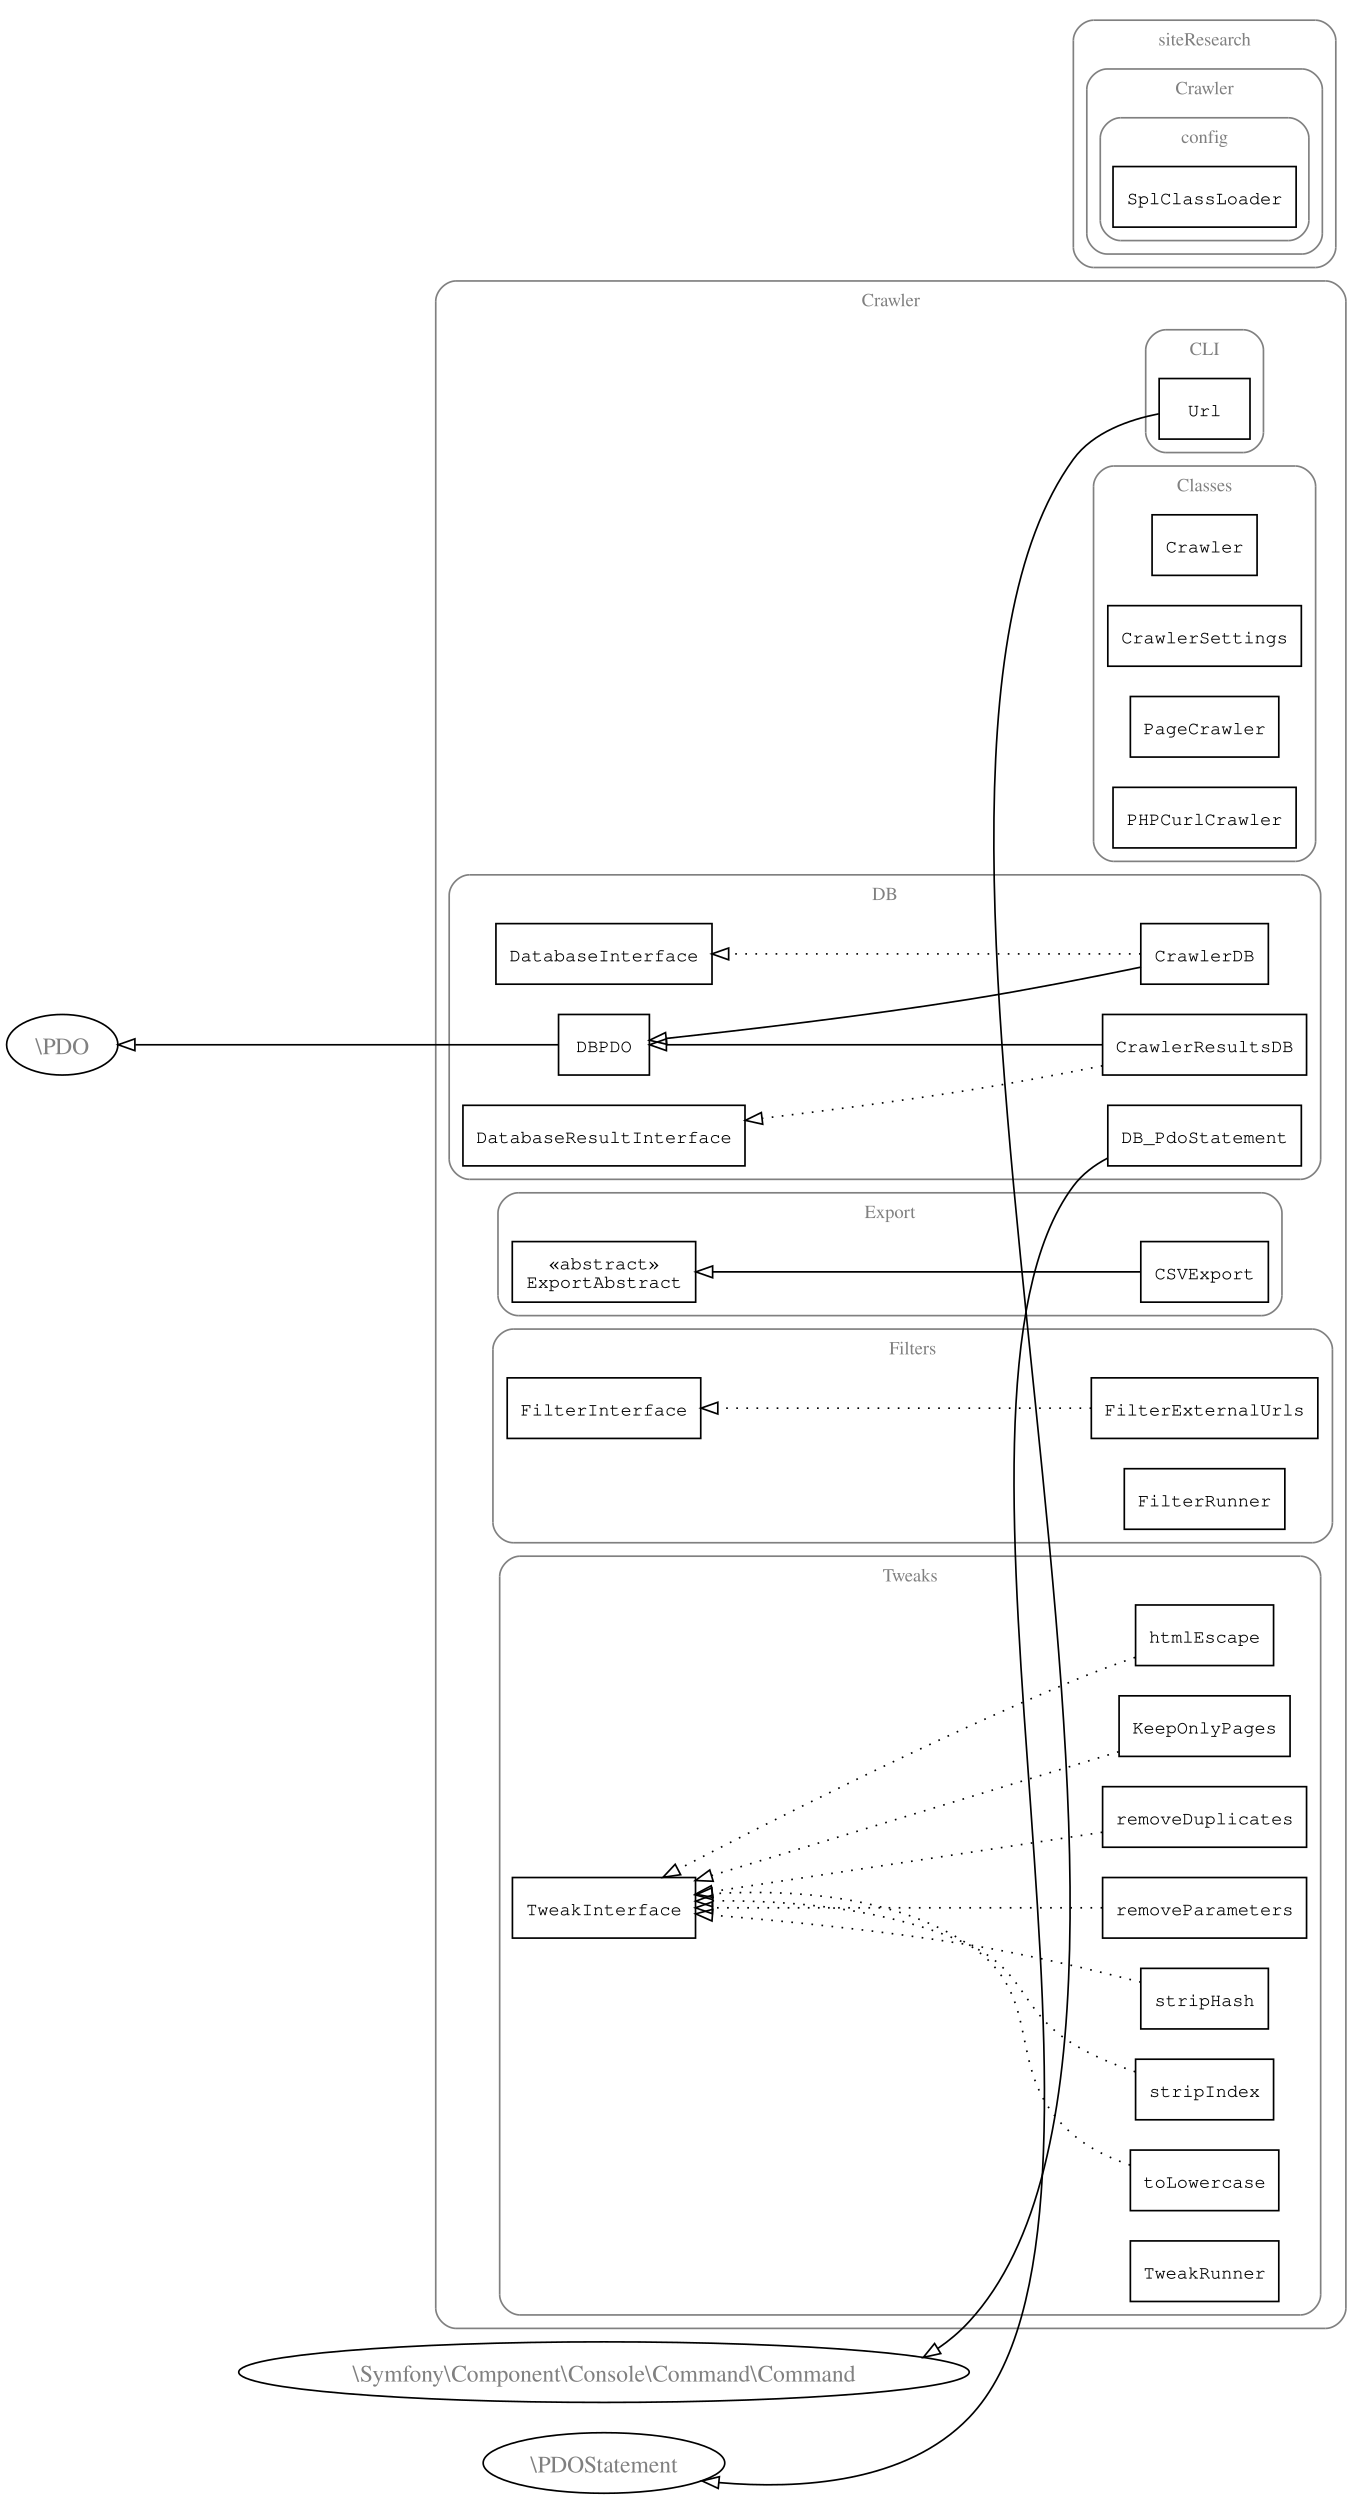
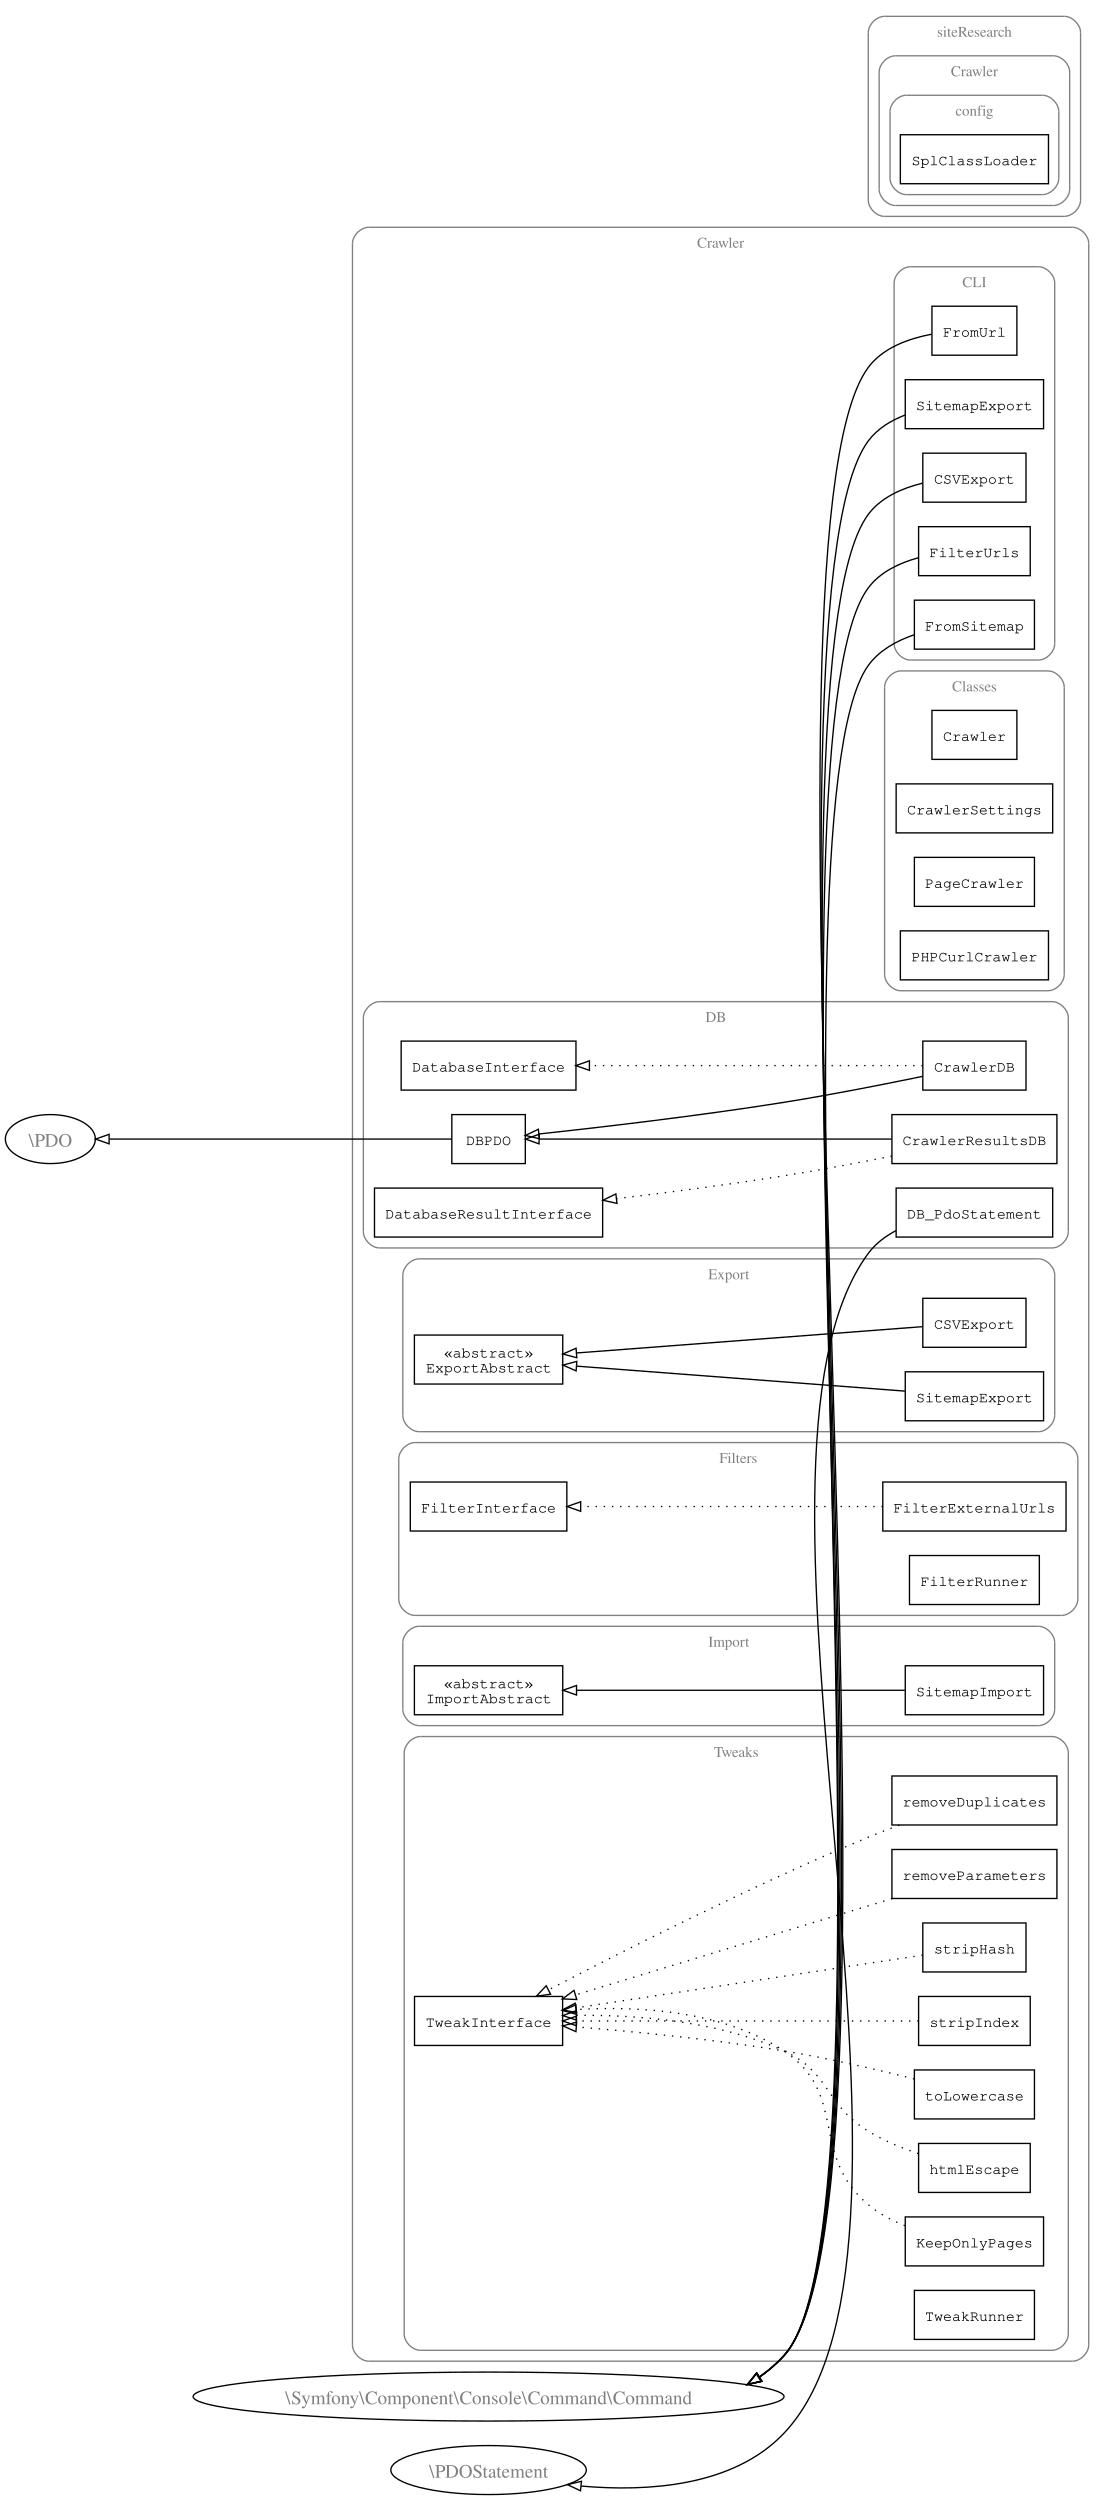
- <svg xmlns="http://www.w3.org/2000/svg" xmlns:xlink="http://www.w3.org/1999/xlink" width="812pt" height="1486pt" viewBox="0.00 0.00 812.00 1486.00">
-   <g id="graph1" class="graph" transform="scale(1 1) rotate(0) translate(4 1482)">
-     <polygon fill="white" stroke="white" points="-4,5 -4,-1482 809,-1482 809,5 -4,5" />
+ <svg xmlns="http://www.w3.org/2000/svg" xmlns:xlink="http://www.w3.org/1999/xlink" width="812pt" height="1837pt" viewBox="0.00 0.00 812.00 1837.00">
+   <g id="graph1" class="graph" transform="scale(1 1) rotate(0) translate(4 1833)">
+     <polygon fill="white" stroke="white" points="-4,5 -4,-1833 809,-1833 809,5 -4,5" />
    <g id="graph2" class="cluster">
      <polyline fill="none" stroke="gray" points="267,-98 784,-98 " />
      <path fill="none" stroke="gray" d="M784,-98C790,-98 796,-104 796,-110" />
-       <polyline fill="none" stroke="gray" points="796,-110 796,-1303 " />
-       <path fill="none" stroke="gray" d="M796,-1303C796,-1309 790,-1315 784,-1315" />
-       <polyline fill="none" stroke="gray" points="784,-1315 267,-1315 " />
-       <path fill="none" stroke="gray" d="M267,-1315C261,-1315 255,-1309 255,-1303" />
-       <polyline fill="none" stroke="gray" points="255,-1303 255,-110 " />
+       <polyline fill="none" stroke="gray" points="796,-110 796,-1654 " />
+       <path fill="none" stroke="gray" d="M796,-1654C796,-1660 790,-1666 784,-1666" />
+       <polyline fill="none" stroke="gray" points="784,-1666 267,-1666 " />
+       <path fill="none" stroke="gray" d="M267,-1666C261,-1666 255,-1660 255,-1654" />
+       <polyline fill="none" stroke="gray" points="255,-1654 255,-110 " />
      <path fill="none" stroke="gray" d="M255,-110C255,-104 261,-98 267,-98" />
-       <text text-anchor="middle" x="525.5" y="-1300" font-family="Times,serif" font-size="11.00" fill="gray">Crawler</text>
+       <text text-anchor="middle" x="525.5" y="-1651" font-family="Times,serif" font-size="11.00" fill="gray">Crawler</text>
    </g>
    <g id="graph3" class="cluster">
-       <polyline fill="none" stroke="gray" points="689,-1213 735,-1213 " />
-       <path fill="none" stroke="gray" d="M735,-1213C741,-1213 747,-1219 747,-1225" />
-       <polyline fill="none" stroke="gray" points="747,-1225 747,-1274 " />
-       <path fill="none" stroke="gray" d="M747,-1274C747,-1280 741,-1286 735,-1286" />
-       <polyline fill="none" stroke="gray" points="735,-1286 689,-1286 " />
-       <path fill="none" stroke="gray" d="M689,-1286C683,-1286 677,-1280 677,-1274" />
-       <polyline fill="none" stroke="gray" points="677,-1274 677,-1225 " />
-       <path fill="none" stroke="gray" d="M677,-1225C677,-1219 683,-1213 689,-1213" />
-       <text text-anchor="middle" x="712" y="-1271" font-family="Times,serif" font-size="11.00" fill="gray">CLI</text>
+       <polyline fill="none" stroke="gray" points="665,-1348 759,-1348 " />
+       <path fill="none" stroke="gray" d="M759,-1348C765,-1348 771,-1354 771,-1360" />
+       <polyline fill="none" stroke="gray" points="771,-1360 771,-1625 " />
+       <path fill="none" stroke="gray" d="M771,-1625C771,-1631 765,-1637 759,-1637" />
+       <polyline fill="none" stroke="gray" points="759,-1637 665,-1637 " />
+       <path fill="none" stroke="gray" d="M665,-1637C659,-1637 653,-1631 653,-1625" />
+       <polyline fill="none" stroke="gray" points="653,-1625 653,-1360 " />
+       <path fill="none" stroke="gray" d="M653,-1360C653,-1354 659,-1348 665,-1348" />
+       <text text-anchor="middle" x="712" y="-1622" font-family="Times,serif" font-size="11.00" fill="gray">CLI</text>
    </g>
    <g id="graph4" class="cluster">
-       <polyline fill="none" stroke="gray" points="658,-970 766,-970 " />
-       <path fill="none" stroke="gray" d="M766,-970C772,-970 778,-976 778,-982" />
-       <polyline fill="none" stroke="gray" points="778,-982 778,-1193 " />
-       <path fill="none" stroke="gray" d="M778,-1193C778,-1199 772,-1205 766,-1205" />
-       <polyline fill="none" stroke="gray" points="766,-1205 658,-1205 " />
-       <path fill="none" stroke="gray" d="M658,-1205C652,-1205 646,-1199 646,-1193" />
-       <polyline fill="none" stroke="gray" points="646,-1193 646,-982 " />
-       <path fill="none" stroke="gray" d="M646,-982C646,-976 652,-970 658,-970" />
-       <text text-anchor="middle" x="712" y="-1190" font-family="Times,serif" font-size="11.00" fill="gray">Classes</text>
+       <polyline fill="none" stroke="gray" points="658,-1105 766,-1105 " />
+       <path fill="none" stroke="gray" d="M766,-1105C772,-1105 778,-1111 778,-1117" />
+       <polyline fill="none" stroke="gray" points="778,-1117 778,-1328 " />
+       <path fill="none" stroke="gray" d="M778,-1328C778,-1334 772,-1340 766,-1340" />
+       <polyline fill="none" stroke="gray" points="766,-1340 658,-1340 " />
+       <path fill="none" stroke="gray" d="M658,-1340C652,-1340 646,-1334 646,-1328" />
+       <polyline fill="none" stroke="gray" points="646,-1328 646,-1117 " />
+       <path fill="none" stroke="gray" d="M646,-1117C646,-1111 652,-1105 658,-1105" />
+       <text text-anchor="middle" x="712" y="-1325" font-family="Times,serif" font-size="11.00" fill="gray">Classes</text>
    </g>
    <g id="graph5" class="cluster">
-       <polyline fill="none" stroke="gray" points="275,-781 769,-781 " />
-       <path fill="none" stroke="gray" d="M769,-781C775,-781 781,-787 781,-793" />
-       <polyline fill="none" stroke="gray" points="781,-793 781,-950 " />
-       <path fill="none" stroke="gray" d="M781,-950C781,-956 775,-962 769,-962" />
-       <polyline fill="none" stroke="gray" points="769,-962 275,-962 " />
-       <path fill="none" stroke="gray" d="M275,-962C269,-962 263,-956 263,-950" />
-       <polyline fill="none" stroke="gray" points="263,-950 263,-793 " />
-       <path fill="none" stroke="gray" d="M263,-793C263,-787 269,-781 275,-781" />
-       <text text-anchor="middle" x="522" y="-947" font-family="Times,serif" font-size="11.00" fill="gray">DB</text>
+       <polyline fill="none" stroke="gray" points="275,-916 769,-916 " />
+       <path fill="none" stroke="gray" d="M769,-916C775,-916 781,-922 781,-928" />
+       <polyline fill="none" stroke="gray" points="781,-928 781,-1085 " />
+       <path fill="none" stroke="gray" d="M781,-1085C781,-1091 775,-1097 769,-1097" />
+       <polyline fill="none" stroke="gray" points="769,-1097 275,-1097 " />
+       <path fill="none" stroke="gray" d="M275,-1097C269,-1097 263,-1091 263,-1085" />
+       <polyline fill="none" stroke="gray" points="263,-1085 263,-928 " />
+       <path fill="none" stroke="gray" d="M263,-928C263,-922 269,-916 275,-916" />
+       <text text-anchor="middle" x="522" y="-1082" font-family="Times,serif" font-size="11.00" fill="gray">DB</text>
    </g>
    <g id="graph6" class="cluster">
-       <polyline fill="none" stroke="gray" points="304,-700 746,-700 " />
-       <path fill="none" stroke="gray" d="M746,-700C752,-700 758,-706 758,-712" />
-       <polyline fill="none" stroke="gray" points="758,-712 758,-761 " />
-       <path fill="none" stroke="gray" d="M758,-761C758,-767 752,-773 746,-773" />
-       <polyline fill="none" stroke="gray" points="746,-773 304,-773 " />
-       <path fill="none" stroke="gray" d="M304,-773C298,-773 292,-767 292,-761" />
-       <polyline fill="none" stroke="gray" points="292,-761 292,-712 " />
-       <path fill="none" stroke="gray" d="M292,-712C292,-706 298,-700 304,-700" />
-       <text text-anchor="middle" x="525" y="-758" font-family="Times,serif" font-size="11.00" fill="gray">Export</text>
+       <polyline fill="none" stroke="gray" points="304,-781 759,-781 " />
+       <path fill="none" stroke="gray" d="M759,-781C765,-781 771,-787 771,-793" />
+       <polyline fill="none" stroke="gray" points="771,-793 771,-896 " />
+       <path fill="none" stroke="gray" d="M771,-896C771,-902 765,-908 759,-908" />
+       <polyline fill="none" stroke="gray" points="759,-908 304,-908 " />
+       <path fill="none" stroke="gray" d="M304,-908C298,-908 292,-902 292,-896" />
+       <polyline fill="none" stroke="gray" points="292,-896 292,-793 " />
+       <path fill="none" stroke="gray" d="M292,-793C292,-787 298,-781 304,-781" />
+       <text text-anchor="middle" x="531.5" y="-893" font-family="Times,serif" font-size="11.00" fill="gray">Export</text>
    </g>
    <g id="graph7" class="cluster">
-       <polyline fill="none" stroke="gray" points="301,-565 776,-565 " />
-       <path fill="none" stroke="gray" d="M776,-565C782,-565 788,-571 788,-577" />
-       <polyline fill="none" stroke="gray" points="788,-577 788,-680 " />
-       <path fill="none" stroke="gray" d="M788,-680C788,-686 782,-692 776,-692" />
-       <polyline fill="none" stroke="gray" points="776,-692 301,-692 " />
-       <path fill="none" stroke="gray" d="M301,-692C295,-692 289,-686 289,-680" />
-       <polyline fill="none" stroke="gray" points="289,-680 289,-577 " />
-       <path fill="none" stroke="gray" d="M289,-577C289,-571 295,-565 301,-565" />
-       <text text-anchor="middle" x="538.5" y="-677" font-family="Times,serif" font-size="11.00" fill="gray">Filters</text>
+       <polyline fill="none" stroke="gray" points="301,-646 776,-646 " />
+       <path fill="none" stroke="gray" d="M776,-646C782,-646 788,-652 788,-658" />
+       <polyline fill="none" stroke="gray" points="788,-658 788,-761 " />
+       <path fill="none" stroke="gray" d="M788,-761C788,-767 782,-773 776,-773" />
+       <polyline fill="none" stroke="gray" points="776,-773 301,-773 " />
+       <path fill="none" stroke="gray" d="M301,-773C295,-773 289,-767 289,-761" />
+       <polyline fill="none" stroke="gray" points="289,-761 289,-658 " />
+       <path fill="none" stroke="gray" d="M289,-658C289,-652 295,-646 301,-646" />
+       <text text-anchor="middle" x="538.5" y="-758" font-family="Times,serif" font-size="11.00" fill="gray">Filters</text>
    </g>
    <g id="graph8" class="cluster">
+       <polyline fill="none" stroke="gray" points="304,-565 759,-565 " />
+       <path fill="none" stroke="gray" d="M759,-565C765,-565 771,-571 771,-577" />
+       <polyline fill="none" stroke="gray" points="771,-577 771,-626 " />
+       <path fill="none" stroke="gray" d="M771,-626C771,-632 765,-638 759,-638" />
+       <polyline fill="none" stroke="gray" points="759,-638 304,-638 " />
+       <path fill="none" stroke="gray" d="M304,-638C298,-638 292,-632 292,-626" />
+       <polyline fill="none" stroke="gray" points="292,-626 292,-577 " />
+       <path fill="none" stroke="gray" d="M292,-577C292,-571 298,-565 304,-565" />
+       <text text-anchor="middle" x="531.5" y="-623" font-family="Times,serif" font-size="11.00" fill="gray">Import</text>
+     </g>
+     <g id="graph9" class="cluster">
      <polyline fill="none" stroke="gray" points="305,-106 769,-106 " />
      <path fill="none" stroke="gray" d="M769,-106C775,-106 781,-112 781,-118" />
      <polyline fill="none" stroke="gray" points="781,-118 781,-545 " />
      <path fill="none" stroke="gray" d="M781,-545C781,-551 775,-557 769,-557" />
      <polyline fill="none" stroke="gray" points="769,-557 305,-557 " />
      <path fill="none" stroke="gray" d="M305,-557C299,-557 293,-551 293,-545" />
      <polyline fill="none" stroke="gray" points="293,-545 293,-118 " />
      <path fill="none" stroke="gray" d="M293,-118C293,-112 299,-106 305,-106" />
      <text text-anchor="middle" x="537" y="-542" font-family="Times,serif" font-size="11.00" fill="gray">Tweaks</text>
    </g>
-     <g id="graph9" class="cluster">
-       <polyline fill="none" stroke="gray" points="646,-1323 778,-1323 " />
-       <path fill="none" stroke="gray" d="M778,-1323C784,-1323 790,-1329 790,-1335" />
-       <polyline fill="none" stroke="gray" points="790,-1335 790,-1458 " />
-       <path fill="none" stroke="gray" d="M790,-1458C790,-1464 784,-1470 778,-1470" />
-       <polyline fill="none" stroke="gray" points="778,-1470 646,-1470 " />
-       <path fill="none" stroke="gray" d="M646,-1470C640,-1470 634,-1464 634,-1458" />
-       <polyline fill="none" stroke="gray" points="634,-1458 634,-1335 " />
-       <path fill="none" stroke="gray" d="M634,-1335C634,-1329 640,-1323 646,-1323" />
-       <text text-anchor="middle" x="712" y="-1455" font-family="Times,serif" font-size="11.00" fill="gray">siteResearch</text>
-     </g>
    <g id="graph10" class="cluster">
-       <polyline fill="none" stroke="gray" points="654,-1331 770,-1331 " />
-       <path fill="none" stroke="gray" d="M770,-1331C776,-1331 782,-1337 782,-1343" />
-       <polyline fill="none" stroke="gray" points="782,-1343 782,-1429 " />
-       <path fill="none" stroke="gray" d="M782,-1429C782,-1435 776,-1441 770,-1441" />
-       <polyline fill="none" stroke="gray" points="770,-1441 654,-1441 " />
-       <path fill="none" stroke="gray" d="M654,-1441C648,-1441 642,-1435 642,-1429" />
-       <polyline fill="none" stroke="gray" points="642,-1429 642,-1343 " />
-       <path fill="none" stroke="gray" d="M642,-1343C642,-1337 648,-1331 654,-1331" />
-       <text text-anchor="middle" x="712" y="-1426" font-family="Times,serif" font-size="11.00" fill="gray">Crawler</text>
+       <polyline fill="none" stroke="gray" points="646,-1674 778,-1674 " />
+       <path fill="none" stroke="gray" d="M778,-1674C784,-1674 790,-1680 790,-1686" />
+       <polyline fill="none" stroke="gray" points="790,-1686 790,-1809 " />
+       <path fill="none" stroke="gray" d="M790,-1809C790,-1815 784,-1821 778,-1821" />
+       <polyline fill="none" stroke="gray" points="778,-1821 646,-1821 " />
+       <path fill="none" stroke="gray" d="M646,-1821C640,-1821 634,-1815 634,-1809" />
+       <polyline fill="none" stroke="gray" points="634,-1809 634,-1686 " />
+       <path fill="none" stroke="gray" d="M634,-1686C634,-1680 640,-1674 646,-1674" />
+       <text text-anchor="middle" x="712" y="-1806" font-family="Times,serif" font-size="11.00" fill="gray">siteResearch</text>
    </g>
    <g id="graph11" class="cluster">
-       <polyline fill="none" stroke="gray" points="662,-1339 762,-1339 " />
-       <path fill="none" stroke="gray" d="M762,-1339C768,-1339 774,-1345 774,-1351" />
-       <polyline fill="none" stroke="gray" points="774,-1351 774,-1400 " />
-       <path fill="none" stroke="gray" d="M774,-1400C774,-1406 768,-1412 762,-1412" />
-       <polyline fill="none" stroke="gray" points="762,-1412 662,-1412 " />
-       <path fill="none" stroke="gray" d="M662,-1412C656,-1412 650,-1406 650,-1400" />
-       <polyline fill="none" stroke="gray" points="650,-1400 650,-1351 " />
-       <path fill="none" stroke="gray" d="M650,-1351C650,-1345 656,-1339 662,-1339" />
-       <text text-anchor="middle" x="712" y="-1397" font-family="Times,serif" font-size="11.00" fill="gray">config</text>
+       <polyline fill="none" stroke="gray" points="654,-1682 770,-1682 " />
+       <path fill="none" stroke="gray" d="M770,-1682C776,-1682 782,-1688 782,-1694" />
+       <polyline fill="none" stroke="gray" points="782,-1694 782,-1780 " />
+       <path fill="none" stroke="gray" d="M782,-1780C782,-1786 776,-1792 770,-1792" />
+       <polyline fill="none" stroke="gray" points="770,-1792 654,-1792 " />
+       <path fill="none" stroke="gray" d="M654,-1792C648,-1792 642,-1786 642,-1780" />
+       <polyline fill="none" stroke="gray" points="642,-1780 642,-1694 " />
+       <path fill="none" stroke="gray" d="M642,-1694C642,-1688 648,-1682 654,-1682" />
+       <text text-anchor="middle" x="712" y="-1777" font-family="Times,serif" font-size="11.00" fill="gray">Crawler</text>
+     </g>
+     <g id="graph12" class="cluster">
+       <polyline fill="none" stroke="gray" points="662,-1690 762,-1690 " />
+       <path fill="none" stroke="gray" d="M762,-1690C768,-1690 774,-1696 774,-1702" />
+       <polyline fill="none" stroke="gray" points="774,-1702 774,-1751 " />
+       <path fill="none" stroke="gray" d="M774,-1751C774,-1757 768,-1763 762,-1763" />
+       <polyline fill="none" stroke="gray" points="762,-1763 662,-1763 " />
+       <path fill="none" stroke="gray" d="M662,-1763C656,-1763 650,-1757 650,-1751" />
+       <polyline fill="none" stroke="gray" points="650,-1751 650,-1702 " />
+       <path fill="none" stroke="gray" d="M650,-1702C650,-1696 656,-1690 662,-1690" />
+       <text text-anchor="middle" x="712" y="-1748" font-family="Times,serif" font-size="11.00" fill="gray">config</text>
    </g>
    <g id="node3" class="node">
-       <a xlink:href="CLI.Url.html" xlink:title="Url" target="_parent">
-         <polygon fill="none" stroke="black" points="739,-1257 685,-1257 685,-1221 739,-1221 739,-1257" />
-         <text text-anchor="middle" x="712" y="-1234.6" font-family="Courier,monospace" font-size="11.00">Url</text>
-       </a>
-     </g>
-     <g id="node39" class="node">
+       <a xlink:href="CLI.CSVExport.html" xlink:title="CSVExport" target="_parent">
+         <polygon fill="none" stroke="black" points="749.911,-1500 674.089,-1500 674.089,-1464 749.911,-1464 749.911,-1500" />
+         <text text-anchor="middle" x="712" y="-1477.6" font-family="Courier,monospace" font-size="11.00">CSVExport</text>
+       </a>
+     </g>
+     <g id="node47" class="node">
      <ellipse fill="none" stroke="black" cx="355" cy="-72" rx="217.106" ry="18" />
      <text text-anchor="middle" x="355" y="-66.4" font-family="Times,serif" font-size="14.00" fill="gray">\Symfony\Component\Console\Command\Command</text>
    </g>
-     <g id="edge13" class="edge">
-       <path fill="none" stroke="black" d="M684.789,-1236.04C667.405,-1232.6 645.71,-1225.14 634,-1209 489.319,-1009.57 738.928,-283.22 572,-102 566.409,-95.93 560.204,-90.677 553.531,-86.144" />
-       <polygon fill="none" stroke="black" points="555.186,-83.053 544.838,-80.782 551.511,-89.011 555.186,-83.053" />
+     <g id="edge14" class="edge">
+       <path fill="none" stroke="black" d="M673.909,-1477.97C659.109,-1474.37 643.386,-1467.62 634,-1455 544.168,-1334.26 673.396,-213.205 572,-102 566.53,-96 560.46,-90.795 553.93,-86.294" />
+       <polygon fill="none" stroke="black" points="555.754,-83.307 545.422,-80.962 552.037,-89.238 555.754,-83.307" />
+     </g>
+     <g id="node4" class="node">
+       <a xlink:href="CLI.FilterUrls.html" xlink:title="FilterUrls" target="_parent">
+         <polygon fill="none" stroke="black" points="753.011,-1446 670.989,-1446 670.989,-1410 753.011,-1410 753.011,-1446" />
+         <text text-anchor="middle" x="712" y="-1423.6" font-family="Courier,monospace" font-size="11.00">FilterUrls</text>
+       </a>
+     </g>
+     <g id="edge16" class="edge">
+       <path fill="none" stroke="black" d="M670.709,-1423.13C656.889,-1419.35 642.721,-1412.7 634,-1401 547.635,-1285.15 669.459,-208.683 572,-102 566.524,-96.006 560.449,-90.805 553.915,-86.307" />
+       <polygon fill="none" stroke="black" points="555.737,-83.318 545.404,-80.979 552.023,-89.252 555.737,-83.318" />
    </g>
    <g id="node5" class="node">
+       <a xlink:href="CLI.FromSitemap.html" xlink:title="FromSitemap" target="_parent">
+         <polygon fill="none" stroke="black" points="756.113,-1392 667.887,-1392 667.887,-1356 756.113,-1356 756.113,-1392" />
+         <text text-anchor="middle" x="712" y="-1369.6" font-family="Courier,monospace" font-size="11.00">FromSitemap</text>
+       </a>
+     </g>
+     <g id="edge18" class="edge">
+       <path fill="none" stroke="black" d="M667.801,-1366.59C654.895,-1362.18 642.054,-1355.17 634,-1344 553.203,-1231.91 665.304,-203.911 572,-102 566.427,-95.913 560.238,-90.646 553.577,-86.102" />
+       <polygon fill="none" stroke="black" points="555.243,-83.017 544.898,-80.726 551.557,-88.967 555.243,-83.017" />
+     </g>
+     <g id="node6" class="node">
+       <a xlink:href="CLI.FromUrl.html" xlink:title="FromUrl" target="_parent">
+         <polygon fill="none" stroke="black" points="743.208,-1608 680.792,-1608 680.792,-1572 743.208,-1572 743.208,-1608" />
+         <text text-anchor="middle" x="712" y="-1585.6" font-family="Courier,monospace" font-size="11.00">FromUrl</text>
+       </a>
+     </g>
+     <g id="edge20" class="edge">
+       <path fill="none" stroke="black" d="M680.599,-1587.42C664.049,-1584.32 644.799,-1577.57 634,-1563 537.232,-1432.48 681.27,-222.248 572,-102 566.54,-95.991 560.478,-90.778 553.955,-86.271" />
+       <polygon fill="none" stroke="black" points="555.786,-83.287 545.456,-80.931 552.062,-89.215 555.786,-83.287" />
+     </g>
+     <g id="node7" class="node">
+       <a xlink:href="CLI.SitemapExport.html" xlink:title="SitemapExport" target="_parent">
+         <polygon fill="none" stroke="black" points="762.814,-1554 661.186,-1554 661.186,-1518 762.814,-1518 762.814,-1554" />
+         <text text-anchor="middle" x="712" y="-1531.6" font-family="Courier,monospace" font-size="11.00">SitemapExport</text>
+       </a>
+     </g>
+     <g id="edge22" class="edge">
+       <path fill="none" stroke="black" d="M661.042,-1528.01C650.559,-1524 640.672,-1517.98 634,-1509 540.7,-1383.37 677.333,-217.727 572,-102 566.535,-95.996 560.47,-90.787 553.943,-86.282" />
+       <polygon fill="none" stroke="black" points="555.771,-83.297 545.44,-80.946 552.05,-89.226 555.771,-83.297" />
+     </g>
+     <g id="node9" class="node">
      <a xlink:href="Classes.Crawler.html" xlink:title="Crawler" target="_parent">
-         <polygon fill="none" stroke="black" points="743.208,-1176 680.792,-1176 680.792,-1140 743.208,-1140 743.208,-1176" />
-         <text text-anchor="middle" x="712" y="-1153.6" font-family="Courier,monospace" font-size="11.00">Crawler</text>
-       </a>
-     </g>
-     <g id="node6" class="node">
+         <polygon fill="none" stroke="black" points="743.208,-1311 680.792,-1311 680.792,-1275 743.208,-1275 743.208,-1311" />
+         <text text-anchor="middle" x="712" y="-1288.6" font-family="Courier,monospace" font-size="11.00">Crawler</text>
+       </a>
+     </g>
+     <g id="node10" class="node">
      <a xlink:href="Classes.CrawlerSettings.html" xlink:title="CrawlerSettings" target="_parent">
-         <polygon fill="none" stroke="black" points="769.516,-1122 654.484,-1122 654.484,-1086 769.516,-1086 769.516,-1122" />
-         <text text-anchor="middle" x="712" y="-1099.6" font-family="Courier,monospace" font-size="11.00">CrawlerSettings</text>
-       </a>
-     </g>
-     <g id="node7" class="node">
+         <polygon fill="none" stroke="black" points="769.516,-1257 654.484,-1257 654.484,-1221 769.516,-1221 769.516,-1257" />
+         <text text-anchor="middle" x="712" y="-1234.6" font-family="Courier,monospace" font-size="11.00">CrawlerSettings</text>
+       </a>
+     </g>
+     <g id="node11" class="node">
      <a xlink:href="Classes.PageCrawler.html" xlink:title="PageCrawler" target="_parent">
-         <polygon fill="none" stroke="black" points="756.113,-1068 667.887,-1068 667.887,-1032 756.113,-1032 756.113,-1068" />
-         <text text-anchor="middle" x="712" y="-1045.6" font-family="Courier,monospace" font-size="11.00">PageCrawler</text>
-       </a>
-     </g>
-     <g id="node8" class="node">
+         <polygon fill="none" stroke="black" points="756.113,-1203 667.887,-1203 667.887,-1167 756.113,-1167 756.113,-1203" />
+         <text text-anchor="middle" x="712" y="-1180.6" font-family="Courier,monospace" font-size="11.00">PageCrawler</text>
+       </a>
+     </g>
+     <g id="node12" class="node">
      <a xlink:href="Classes.PHPCurlCrawler.html" xlink:title="PHPCurlCrawler" target="_parent">
-         <polygon fill="none" stroke="black" points="766.416,-1014 657.584,-1014 657.584,-978 766.416,-978 766.416,-1014" />
-         <text text-anchor="middle" x="712" y="-991.6" font-family="Courier,monospace" font-size="11.00">PHPCurlCrawler</text>
-       </a>
-     </g>
-     <g id="node10" class="node">
+         <polygon fill="none" stroke="black" points="766.416,-1149 657.584,-1149 657.584,-1113 766.416,-1113 766.416,-1149" />
+         <text text-anchor="middle" x="712" y="-1126.6" font-family="Courier,monospace" font-size="11.00">PHPCurlCrawler</text>
+       </a>
+     </g>
+     <g id="node14" class="node">
      <a xlink:href="DB.CrawlerDB.html" xlink:title="CrawlerDB" target="_parent">
-         <polygon fill="none" stroke="black" points="749.911,-933 674.089,-933 674.089,-897 749.911,-897 749.911,-933" />
-         <text text-anchor="middle" x="712" y="-910.6" font-family="Courier,monospace" font-size="11.00">CrawlerDB</text>
-       </a>
-     </g>
-     <g id="node12" class="node">
+         <polygon fill="none" stroke="black" points="749.911,-1068 674.089,-1068 674.089,-1032 749.911,-1032 749.911,-1068" />
+         <text text-anchor="middle" x="712" y="-1045.6" font-family="Courier,monospace" font-size="11.00">CrawlerDB</text>
+       </a>
+     </g>
+     <g id="node16" class="node">
      <a xlink:href="DB.DatabaseInterface.html" xlink:title="DatabaseInterface" target="_parent">
-         <polygon fill="none" stroke="black" points="419.218,-933 290.782,-933 290.782,-897 419.218,-897 419.218,-933" />
-         <text text-anchor="middle" x="355" y="-910.6" font-family="Courier,monospace" font-size="11.00">DatabaseInterface</text>
-       </a>
-     </g>
-     <g id="edge25" class="edge">
-       <path fill="none" stroke="black" stroke-dasharray="1,5" d="M674.013,-915C616.346,-915 503.907,-915 429.369,-915" />
-       <polygon fill="none" stroke="black" points="429.112,-911.5 419.112,-915 429.112,-918.5 429.112,-911.5" />
-     </g>
-     <g id="node14" class="node">
+         <polygon fill="none" stroke="black" points="419.218,-1068 290.782,-1068 290.782,-1032 419.218,-1032 419.218,-1068" />
+         <text text-anchor="middle" x="355" y="-1045.6" font-family="Courier,monospace" font-size="11.00">DatabaseInterface</text>
+       </a>
+     </g>
+     <g id="edge38" class="edge">
+       <path fill="none" stroke="black" stroke-dasharray="1,5" d="M674.013,-1050C616.346,-1050 503.907,-1050 429.369,-1050" />
+       <polygon fill="none" stroke="black" points="429.112,-1046.5 419.112,-1050 429.112,-1053.5 429.112,-1046.5" />
+     </g>
+     <g id="node18" class="node">
      <a xlink:href="DB.DBPDO.html" xlink:title="DBPDO" target="_parent">
-         <polygon fill="none" stroke="black" points="382,-879 328,-879 328,-843 382,-843 382,-879" />
-         <text text-anchor="middle" x="355" y="-856.6" font-family="Courier,monospace" font-size="11.00">DBPDO</text>
-       </a>
-     </g>
-     <g id="edge15" class="edge">
-       <path fill="none" stroke="black" d="M674.245,-907.158C646.294,-901.365 606.837,-893.554 572,-888 508.906,-877.941 434.944,-869.392 391.985,-864.746" />
-       <polygon fill="none" stroke="black" points="392.33,-861.263 382.014,-863.678 391.584,-868.224 392.33,-861.263" />
-     </g>
-     <g id="node11" class="node">
+         <polygon fill="none" stroke="black" points="382,-1014 328,-1014 328,-978 382,-978 382,-1014" />
+         <text text-anchor="middle" x="355" y="-991.6" font-family="Courier,monospace" font-size="11.00">DBPDO</text>
+       </a>
+     </g>
+     <g id="edge24" class="edge">
+       <path fill="none" stroke="black" d="M674.245,-1042.16C646.294,-1036.37 606.837,-1028.55 572,-1023 508.906,-1012.94 434.944,-1004.39 391.985,-999.746" />
+       <polygon fill="none" stroke="black" points="392.33,-996.263 382.014,-998.678 391.584,-1003.22 392.33,-996.263" />
+     </g>
+     <g id="node15" class="node">
      <a xlink:href="DB.CrawlerResultsDB.html" xlink:title="CrawlerResultsDB" target="_parent">
-         <polygon fill="none" stroke="black" points="772.618,-879 651.382,-879 651.382,-843 772.618,-843 772.618,-879" />
-         <text text-anchor="middle" x="712" y="-856.6" font-family="Courier,monospace" font-size="11.00">CrawlerResultsDB</text>
-       </a>
-     </g>
-     <g id="node13" class="node">
+         <polygon fill="none" stroke="black" points="772.618,-1014 651.382,-1014 651.382,-978 772.618,-978 772.618,-1014" />
+         <text text-anchor="middle" x="712" y="-991.6" font-family="Courier,monospace" font-size="11.00">CrawlerResultsDB</text>
+       </a>
+     </g>
+     <g id="node17" class="node">
      <a xlink:href="DB.DatabaseResultInterface.html" xlink:title="DatabaseResultInterface" target="_parent">
-         <polygon fill="none" stroke="black" points="438.825,-825 271.175,-825 271.175,-789 438.825,-789 438.825,-825" />
-         <text text-anchor="middle" x="355" y="-802.6" font-family="Courier,monospace" font-size="11.00">DatabaseResultInterface</text>
-       </a>
-     </g>
-     <g id="edge27" class="edge">
-       <path fill="none" stroke="black" stroke-dasharray="1,5" d="M651.291,-848.485C626.787,-843.588 598.097,-838.161 572,-834 531.831,-827.596 487.258,-821.804 449.084,-817.242" />
-       <polygon fill="none" stroke="black" points="449.353,-813.749 439.011,-816.048 448.53,-820.701 449.353,-813.749" />
-     </g>
-     <g id="edge17" class="edge">
-       <path fill="none" stroke="black" d="M651.181,-861C577.176,-861 453.499,-861 392.414,-861" />
-       <polygon fill="none" stroke="black" points="392.112,-857.5 382.112,-861 392.112,-864.5 392.112,-857.5" />
-     </g>
-     <g id="node43" class="node">
-       <ellipse fill="none" stroke="black" cx="33" cy="-861" rx="33.076" ry="18" />
-       <text text-anchor="middle" x="33" y="-855.4" font-family="Times,serif" font-size="14.00" fill="gray">\PDO</text>
-     </g>
-     <g id="edge19" class="edge">
-       <path fill="none" stroke="black" d="M327.813,-861C272.555,-861 143.603,-861 76.413,-861" />
-       <polygon fill="none" stroke="black" points="76.18,-857.5 66.18,-861 76.18,-864.5 76.18,-857.5" />
-     </g>
-     <g id="node15" class="node">
+         <polygon fill="none" stroke="black" points="438.825,-960 271.175,-960 271.175,-924 438.825,-924 438.825,-960" />
+         <text text-anchor="middle" x="355" y="-937.6" font-family="Courier,monospace" font-size="11.00">DatabaseResultInterface</text>
+       </a>
+     </g>
+     <g id="edge40" class="edge">
+       <path fill="none" stroke="black" stroke-dasharray="1,5" d="M651.291,-983.485C626.787,-978.588 598.097,-973.161 572,-969 531.831,-962.596 487.258,-956.804 449.084,-952.242" />
+       <polygon fill="none" stroke="black" points="449.353,-948.749 439.011,-951.048 448.53,-955.701 449.353,-948.749" />
+     </g>
+     <g id="edge26" class="edge">
+       <path fill="none" stroke="black" d="M651.181,-996C577.176,-996 453.499,-996 392.414,-996" />
+       <polygon fill="none" stroke="black" points="392.112,-992.5 382.112,-996 392.112,-999.5 392.112,-992.5" />
+     </g>
+     <g id="node55" class="node">
+       <ellipse fill="none" stroke="black" cx="33" cy="-996" rx="33.076" ry="18" />
+       <text text-anchor="middle" x="33" y="-990.4" font-family="Times,serif" font-size="14.00" fill="gray">\PDO</text>
+     </g>
+     <g id="edge28" class="edge">
+       <path fill="none" stroke="black" d="M327.813,-996C272.555,-996 143.603,-996 76.413,-996" />
+       <polygon fill="none" stroke="black" points="76.18,-992.5 66.18,-996 76.18,-999.5 76.18,-992.5" />
+     </g>
+     <g id="node19" class="node">
      <a xlink:href="DB.DBPDO.html" xlink:title="DB_PdoStatement" target="_parent">
-         <polygon fill="none" stroke="black" points="769.516,-825 654.484,-825 654.484,-789 769.516,-789 769.516,-825" />
-         <text text-anchor="middle" x="712" y="-802.6" font-family="Courier,monospace" font-size="11.00">DB_PdoStatement</text>
-       </a>
-     </g>
-     <g id="node45" class="node">
+         <polygon fill="none" stroke="black" points="769.516,-960 654.484,-960 654.484,-924 769.516,-924 769.516,-960" />
+         <text text-anchor="middle" x="712" y="-937.6" font-family="Courier,monospace" font-size="11.00">DB_PdoStatement</text>
+       </a>
+     </g>
+     <g id="node57" class="node">
      <ellipse fill="none" stroke="black" cx="355" cy="-18" rx="71.813" ry="18" />
      <text text-anchor="middle" x="355" y="-12.4" font-family="Times,serif" font-size="14.00" fill="gray">\PDOStatement</text>
    </g>
-     <g id="edge21" class="edge">
-       <path fill="none" stroke="black" d="M654.153,-793.5C646.354,-789.382 639.24,-784.01 634,-777 536.261,-646.243 685.111,-162.712 572,-45 534.597,-6.076 471.687,-2.183 423.378,-6.346" />
-       <polygon fill="none" stroke="black" points="422.91,-2.876 413.305,-7.348 423.603,-9.841 422.91,-2.876" />
-     </g>
-     <g id="node17" class="node">
+     <g id="edge30" class="edge">
+       <path fill="none" stroke="black" d="M654.456,-928.761C646.517,-924.611 639.279,-919.159 634,-912 519.371,-756.532 704.919,-185.153 572,-45 534.732,-5.704 471.501,-1.942 423.054,-6.245" />
+       <polygon fill="none" stroke="black" points="422.548,-2.778 412.955,-7.276 423.259,-9.742 422.548,-2.778" />
+     </g>
+     <g id="node21" class="node">
      <a xlink:href="Export.CSVExport.html" xlink:title="CSVExport" target="_parent">
-         <polygon fill="none" stroke="black" points="749.911,-744 674.089,-744 674.089,-708 749.911,-708 749.911,-744" />
-         <text text-anchor="middle" x="712" y="-721.6" font-family="Courier,monospace" font-size="11.00">CSVExport</text>
-       </a>
-     </g>
-     <g id="node18" class="node">
+         <polygon fill="none" stroke="black" points="749.911,-879 674.089,-879 674.089,-843 749.911,-843 749.911,-879" />
+         <text text-anchor="middle" x="712" y="-856.6" font-family="Courier,monospace" font-size="11.00">CSVExport</text>
+       </a>
+     </g>
+     <g id="node22" class="node">
      <a xlink:href="Export.ExportAbstract.html" xlink:title="«abstract»&lt;br/&gt;ExportAbstract" target="_parent">
-         <polygon fill="none" stroke="black" points="409.5,-744 300.5,-744 300.5,-708 409.5,-708 409.5,-744" />
-         <text text-anchor="start" x="322" y="-727.5" font-family="Courier,monospace" font-size="11.00">«abstract»</text>
-         <text text-anchor="start" x="309" y="-716.5" font-family="Courier,monospace" font-size="11.00">ExportAbstract</text>
-       </a>
-     </g>
-     <g id="edge23" class="edge">
-       <path fill="none" stroke="black" d="M674.013,-726C613.802,-726 493.879,-726 419.732,-726" />
-       <polygon fill="none" stroke="black" points="419.585,-722.5 409.585,-726 419.585,-729.5 419.585,-722.5" />
-     </g>
-     <g id="node20" class="node">
+         <polygon fill="none" stroke="black" points="409.5,-852 300.5,-852 300.5,-816 409.5,-816 409.5,-852" />
+         <text text-anchor="start" x="322" y="-835.5" font-family="Courier,monospace" font-size="11.00">«abstract»</text>
+         <text text-anchor="start" x="309" y="-824.5" font-family="Courier,monospace" font-size="11.00">ExportAbstract</text>
+       </a>
+     </g>
+     <g id="edge32" class="edge">
+       <path fill="none" stroke="black" d="M674.013,-858.187C613.802,-853.607 493.879,-844.487 419.732,-838.847" />
+       <polygon fill="none" stroke="black" points="419.822,-835.344 409.585,-838.075 419.291,-842.324 419.822,-835.344" />
+     </g>
+     <g id="node23" class="node">
+       <a xlink:href="Export.SitemapExport.html" xlink:title="SitemapExport" target="_parent">
+         <polygon fill="none" stroke="black" points="762.814,-825 661.186,-825 661.186,-789 762.814,-789 762.814,-825" />
+         <text text-anchor="middle" x="712" y="-802.6" font-family="Courier,monospace" font-size="11.00">SitemapExport</text>
+       </a>
+     </g>
+     <g id="edge34" class="edge">
+       <path fill="none" stroke="black" d="M660.89,-810.811C597.717,-815.616 489.043,-823.881 419.944,-829.137" />
+       <polygon fill="none" stroke="black" points="419.333,-825.673 409.627,-829.921 419.864,-832.653 419.333,-825.673" />
+     </g>
+     <g id="node25" class="node">
      <a xlink:href="Filters.FilterExternalUrls.html" xlink:title="FilterExternalUrls" target="_parent">
-         <polygon fill="none" stroke="black" points="779.319,-663 644.681,-663 644.681,-627 779.319,-627 779.319,-663" />
-         <text text-anchor="middle" x="712" y="-640.6" font-family="Courier,monospace" font-size="11.00">FilterExternalUrls</text>
-       </a>
-     </g>
-     <g id="node21" class="node">
+         <polygon fill="none" stroke="black" points="779.319,-744 644.681,-744 644.681,-708 779.319,-708 779.319,-744" />
+         <text text-anchor="middle" x="712" y="-721.6" font-family="Courier,monospace" font-size="11.00">FilterExternalUrls</text>
+       </a>
+     </g>
+     <g id="node26" class="node">
      <a xlink:href="Filters.FilterInterface.html" xlink:title="FilterInterface" target="_parent">
-         <polygon fill="none" stroke="black" points="412.516,-663 297.484,-663 297.484,-627 412.516,-627 412.516,-663" />
-         <text text-anchor="middle" x="355" y="-640.6" font-family="Courier,monospace" font-size="11.00">FilterInterface</text>
-       </a>
-     </g>
-     <g id="edge29" class="edge">
-       <path fill="none" stroke="black" stroke-dasharray="1,5" d="M644.644,-645C581.34,-645 486.478,-645 422.971,-645" />
-       <polygon fill="none" stroke="black" points="422.667,-641.5 412.667,-645 422.667,-648.5 422.667,-641.5" />
-     </g>
-     <g id="node22" class="node">
+         <polygon fill="none" stroke="black" points="412.516,-744 297.484,-744 297.484,-708 412.516,-708 412.516,-744" />
+         <text text-anchor="middle" x="355" y="-721.6" font-family="Courier,monospace" font-size="11.00">FilterInterface</text>
+       </a>
+     </g>
+     <g id="edge42" class="edge">
+       <path fill="none" stroke="black" stroke-dasharray="1,5" d="M644.644,-726C581.34,-726 486.478,-726 422.971,-726" />
+       <polygon fill="none" stroke="black" points="422.667,-722.5 412.667,-726 422.667,-729.5 422.667,-722.5" />
+     </g>
+     <g id="node27" class="node">
      <a xlink:href="Filters.FilterRunner.html" xlink:title="FilterRunner" target="_parent">
-         <polygon fill="none" stroke="black" points="759.713,-609 664.287,-609 664.287,-573 759.713,-573 759.713,-609" />
-         <text text-anchor="middle" x="712" y="-586.6" font-family="Courier,monospace" font-size="11.00">FilterRunner</text>
-       </a>
-     </g>
-     <g id="node24" class="node">
+         <polygon fill="none" stroke="black" points="759.713,-690 664.287,-690 664.287,-654 759.713,-654 759.713,-690" />
+         <text text-anchor="middle" x="712" y="-667.6" font-family="Courier,monospace" font-size="11.00">FilterRunner</text>
+       </a>
+     </g>
+     <g id="node29" class="node">
+       <a xlink:href="Import.ImportAbstract.html" xlink:title="«abstract»&lt;br/&gt;ImportAbstract" target="_parent">
+         <polygon fill="none" stroke="black" points="409.5,-609 300.5,-609 300.5,-573 409.5,-573 409.5,-609" />
+         <text text-anchor="start" x="322" y="-592.5" font-family="Courier,monospace" font-size="11.00">«abstract»</text>
+         <text text-anchor="start" x="309" y="-581.5" font-family="Courier,monospace" font-size="11.00">ImportAbstract</text>
+       </a>
+     </g>
+     <g id="node30" class="node">
+       <a xlink:href="Import.SitemapImport.html" xlink:title="SitemapImport" target="_parent">
+         <polygon fill="none" stroke="black" points="762.814,-609 661.186,-609 661.186,-573 762.814,-573 762.814,-609" />
+         <text text-anchor="middle" x="712" y="-586.6" font-family="Courier,monospace" font-size="11.00">SitemapImport</text>
+       </a>
+     </g>
+     <g id="edge36" class="edge">
+       <path fill="none" stroke="black" d="M660.89,-591C597.717,-591 489.043,-591 419.944,-591" />
+       <polygon fill="none" stroke="black" points="419.627,-587.5 409.627,-591 419.627,-594.5 419.627,-587.5" />
+     </g>
+     <g id="node32" class="node">
      <a xlink:href="Tweaks.htmlEscape.html" xlink:title="htmlEscape" target="_parent">
-         <polygon fill="none" stroke="black" points="753.011,-528 670.989,-528 670.989,-492 753.011,-492 753.011,-528" />
-         <text text-anchor="middle" x="712" y="-505.6" font-family="Courier,monospace" font-size="11.00">htmlEscape</text>
-       </a>
-     </g>
-     <g id="node31" class="node">
+         <polygon fill="none" stroke="black" points="753.011,-258 670.989,-258 670.989,-222 753.011,-222 753.011,-258" />
+         <text text-anchor="middle" x="712" y="-235.6" font-family="Courier,monospace" font-size="11.00">htmlEscape</text>
+       </a>
+     </g>
+     <g id="node39" class="node">
      <a xlink:href="Tweaks.TweakInterface.html" xlink:title="TweakInterface" target="_parent">
        <polygon fill="none" stroke="black" points="409.416,-366 300.584,-366 300.584,-330 409.416,-330 409.416,-366" />
        <text text-anchor="middle" x="355" y="-343.6" font-family="Courier,monospace" font-size="11.00">TweakInterface</text>
      </a>
    </g>
-     <g id="edge31" class="edge">
-       <path fill="none" stroke="black" stroke-dasharray="1,5" d="M670.705,-496.848C658.78,-492.695 645.769,-487.902 634,-483 549.021,-447.605 453.077,-399.014 399.036,-370.815" />
-       <polygon fill="none" stroke="black" points="400.571,-367.668 390.089,-366.132 397.326,-373.87 400.571,-367.668" />
-     </g>
-     <g id="node25" class="node">
-       <a xlink:href="Tweaks.KeepOnlyPages.html" xlink:title="KeepOnlyPages" target="_parent">
-         <polygon fill="none" stroke="black" points="762.814,-474 661.186,-474 661.186,-438 762.814,-438 762.814,-474" />
-         <text text-anchor="middle" x="712" y="-451.6" font-family="Courier,monospace" font-size="11.00">KeepOnlyPages</text>
-       </a>
-     </g>
-     <g id="edge33" class="edge">
-       <path fill="none" stroke="black" stroke-dasharray="1,5" d="M660.89,-440.755C597.496,-421.469 488.283,-388.244 419.221,-367.233" />
-       <polygon fill="none" stroke="black" points="419.919,-363.787 409.333,-364.225 417.881,-370.484 419.919,-363.787" />
-     </g>
-     <g id="node26" class="node">
-       <a xlink:href="Tweaks.removeDuplicates.html" xlink:title="removeDuplicates" target="_parent">
-         <polygon fill="none" stroke="black" points="772.618,-420 651.382,-420 651.382,-384 772.618,-384 772.618,-420" />
-         <text text-anchor="middle" x="712" y="-397.6" font-family="Courier,monospace" font-size="11.00">removeDuplicates</text>
-       </a>
-     </g>
-     <g id="edge35" class="edge">
-       <path fill="none" stroke="black" stroke-dasharray="1,5" d="M651.181,-392.901C586.939,-383.129 485.266,-367.663 419.599,-357.674" />
-       <polygon fill="none" stroke="black" points="419.793,-354.164 409.381,-356.12 418.741,-361.084 419.793,-354.164" />
-     </g>
-     <g id="node27" class="node">
-       <a xlink:href="Tweaks.removeParameters.html" xlink:title="removeParameters" target="_parent">
-         <polygon fill="none" stroke="black" points="772.618,-366 651.382,-366 651.382,-330 772.618,-330 772.618,-366" />
-         <text text-anchor="middle" x="712" y="-343.6" font-family="Courier,monospace" font-size="11.00">removeParameters</text>
-       </a>
-     </g>
-     <g id="edge37" class="edge">
-       <path fill="none" stroke="black" stroke-dasharray="1,5" d="M651.181,-348C586.939,-348 485.266,-348 419.599,-348" />
-       <polygon fill="none" stroke="black" points="419.381,-344.5 409.381,-348 419.381,-351.5 419.381,-344.5" />
-     </g>
-     <g id="node28" class="node">
-       <a xlink:href="Tweaks.stripHash.html" xlink:title="stripHash" target="_parent">
-         <polygon fill="none" stroke="black" points="749.911,-312 674.089,-312 674.089,-276 749.911,-276 749.911,-312" />
-         <text text-anchor="middle" x="712" y="-289.6" font-family="Courier,monospace" font-size="11.00">stripHash</text>
-       </a>
-     </g>
-     <g id="edge39" class="edge">
-       <path fill="none" stroke="black" stroke-dasharray="1,5" d="M674.082,-303.823C646.214,-310.915 606.937,-320.222 572,-326 521.045,-334.426 462.76,-340.135 419.586,-343.621" />
-       <polygon fill="none" stroke="black" points="419.199,-340.141 409.506,-344.417 419.75,-347.119 419.199,-340.141" />
-     </g>
-     <g id="node29" class="node">
-       <a xlink:href="Tweaks.stripIndex.html" xlink:title="stripIndex" target="_parent">
-         <polygon fill="none" stroke="black" points="753.011,-258 670.989,-258 670.989,-222 753.011,-222 753.011,-258" />
-         <text text-anchor="middle" x="712" y="-235.6" font-family="Courier,monospace" font-size="11.00">stripIndex</text>
-       </a>
-     </g>
-     <g id="edge41" class="edge">
+     <g id="edge44" class="edge">
      <path fill="none" stroke="black" stroke-dasharray="1,5" d="M670.772,-250.539C658.474,-254.683 645.239,-260.126 634,-267 601.55,-286.847 606.559,-310.106 572,-326 524.184,-347.99 464.274,-352.538 419.685,-352.128" />
      <polygon fill="none" stroke="black" points="419.618,-348.626 409.557,-351.947 419.493,-355.625 419.618,-348.626" />
    </g>
-     <g id="node30" class="node">
+     <g id="node33" class="node">
+       <a xlink:href="Tweaks.KeepOnlyPages.html" xlink:title="KeepOnlyPages" target="_parent">
+         <polygon fill="none" stroke="black" points="762.814,-204 661.186,-204 661.186,-168 762.814,-168 762.814,-204" />
+         <text text-anchor="middle" x="712" y="-181.6" font-family="Courier,monospace" font-size="11.00">KeepOnlyPages</text>
+       </a>
+     </g>
+     <g id="edge46" class="edge">
+       <path fill="none" stroke="black" stroke-dasharray="1,5" d="M660.905,-197.573C651.275,-201.384 641.781,-206.405 634,-213 590.301,-250.04 619.752,-294.356 572,-326 527.306,-355.618 465.594,-359.114 419.573,-356.373" />
+       <polygon fill="none" stroke="black" points="419.637,-352.869 409.415,-355.653 419.142,-359.852 419.637,-352.869" />
+     </g>
+     <g id="node34" class="node">
+       <a xlink:href="Tweaks.removeDuplicates.html" xlink:title="removeDuplicates" target="_parent">
+         <polygon fill="none" stroke="black" points="772.618,-528 651.382,-528 651.382,-492 772.618,-492 772.618,-528" />
+         <text text-anchor="middle" x="712" y="-505.6" font-family="Courier,monospace" font-size="11.00">removeDuplicates</text>
+       </a>
+     </g>
+     <g id="edge48" class="edge">
+       <path fill="none" stroke="black" stroke-dasharray="1,5" d="M656.851,-491.896C649.127,-489.058 641.323,-486.05 634,-483 549.021,-447.605 453.077,-399.014 399.036,-370.815" />
+       <polygon fill="none" stroke="black" points="400.571,-367.668 390.089,-366.132 397.326,-373.87 400.571,-367.668" />
+     </g>
+     <g id="node35" class="node">
+       <a xlink:href="Tweaks.removeParameters.html" xlink:title="removeParameters" target="_parent">
+         <polygon fill="none" stroke="black" points="772.618,-474 651.382,-474 651.382,-438 772.618,-438 772.618,-474" />
+         <text text-anchor="middle" x="712" y="-451.6" font-family="Courier,monospace" font-size="11.00">removeParameters</text>
+       </a>
+     </g>
+     <g id="edge50" class="edge">
+       <path fill="none" stroke="black" stroke-dasharray="1,5" d="M651.581,-437.923C587.185,-418.332 484.839,-387.196 419.055,-367.183" />
+       <polygon fill="none" stroke="black" points="419.809,-363.754 409.224,-364.192 417.772,-370.451 419.809,-363.754" />
+     </g>
+     <g id="node36" class="node">
+       <a xlink:href="Tweaks.stripHash.html" xlink:title="stripHash" target="_parent">
+         <polygon fill="none" stroke="black" points="749.911,-420 674.089,-420 674.089,-384 749.911,-384 749.911,-420" />
+         <text text-anchor="middle" x="712" y="-397.6" font-family="Courier,monospace" font-size="11.00">stripHash</text>
+       </a>
+     </g>
+     <g id="edge52" class="edge">
+       <path fill="none" stroke="black" stroke-dasharray="1,5" d="M674.013,-396.374C613.717,-387.202 493.541,-368.922 419.419,-357.647" />
+       <polygon fill="none" stroke="black" points="419.69,-354.148 409.277,-356.104 418.637,-361.068 419.69,-354.148" />
+     </g>
+     <g id="node37" class="node">
+       <a xlink:href="Tweaks.stripIndex.html" xlink:title="stripIndex" target="_parent">
+         <polygon fill="none" stroke="black" points="753.011,-366 670.989,-366 670.989,-330 753.011,-330 753.011,-366" />
+         <text text-anchor="middle" x="712" y="-343.6" font-family="Courier,monospace" font-size="11.00">stripIndex</text>
+       </a>
+     </g>
+     <g id="edge54" class="edge">
+       <path fill="none" stroke="black" stroke-dasharray="1,5" d="M670.967,-348C609.871,-348 492.789,-348 419.863,-348" />
+       <polygon fill="none" stroke="black" points="419.436,-344.5 409.436,-348 419.436,-351.5 419.436,-344.5" />
+     </g>
+     <g id="node38" class="node">
      <a xlink:href="Tweaks.toLowercase.html" xlink:title="toLowercase" target="_parent">
-         <polygon fill="none" stroke="black" points="756.113,-204 667.887,-204 667.887,-168 756.113,-168 756.113,-204" />
-         <text text-anchor="middle" x="712" y="-181.6" font-family="Courier,monospace" font-size="11.00">toLowercase</text>
-       </a>
-     </g>
-     <g id="edge43" class="edge">
-       <path fill="none" stroke="black" stroke-dasharray="1,5" d="M667.727,-195.071C655.855,-199.101 643.618,-204.848 634,-213 590.301,-250.04 619.752,-294.356 572,-326 527.306,-355.618 465.594,-359.114 419.573,-356.373" />
-       <polygon fill="none" stroke="black" points="419.637,-352.869 409.415,-355.653 419.142,-359.852 419.637,-352.869" />
-     </g>
-     <g id="node32" class="node">
+         <polygon fill="none" stroke="black" points="756.113,-312 667.887,-312 667.887,-276 756.113,-276 756.113,-312" />
+         <text text-anchor="middle" x="712" y="-289.6" font-family="Courier,monospace" font-size="11.00">toLowercase</text>
+       </a>
+     </g>
+     <g id="edge56" class="edge">
+       <path fill="none" stroke="black" stroke-dasharray="1,5" d="M667.765,-305.419C640.47,-312.263 604.372,-320.647 572,-326 521.045,-334.426 462.76,-340.135 419.586,-343.621" />
+       <polygon fill="none" stroke="black" points="419.199,-340.141 409.506,-344.417 419.75,-347.119 419.199,-340.141" />
+     </g>
+     <g id="node40" class="node">
      <a xlink:href="Tweaks.TweakRunner.html" xlink:title="TweakRunner" target="_parent">
        <polygon fill="none" stroke="black" points="756.113,-150 667.887,-150 667.887,-114 756.113,-114 756.113,-150" />
        <text text-anchor="middle" x="712" y="-127.6" font-family="Courier,monospace" font-size="11.00">TweakRunner</text>
      </a>
    </g>
-     <g id="node36" class="node">
+     <g id="node44" class="node">
      <a xlink:href="config.SplClassLoader.html" xlink:title="SplClassLoader" target="_parent">
-         <polygon fill="none" stroke="black" points="766.416,-1383 657.584,-1383 657.584,-1347 766.416,-1347 766.416,-1383" />
-         <text text-anchor="middle" x="712" y="-1360.6" font-family="Courier,monospace" font-size="11.00">SplClassLoader</text>
+         <polygon fill="none" stroke="black" points="766.416,-1734 657.584,-1734 657.584,-1698 766.416,-1698 766.416,-1734" />
+         <text text-anchor="middle" x="712" y="-1711.6" font-family="Courier,monospace" font-size="11.00">SplClassLoader</text>
      </a>
    </g>
  </g>
</svg>
